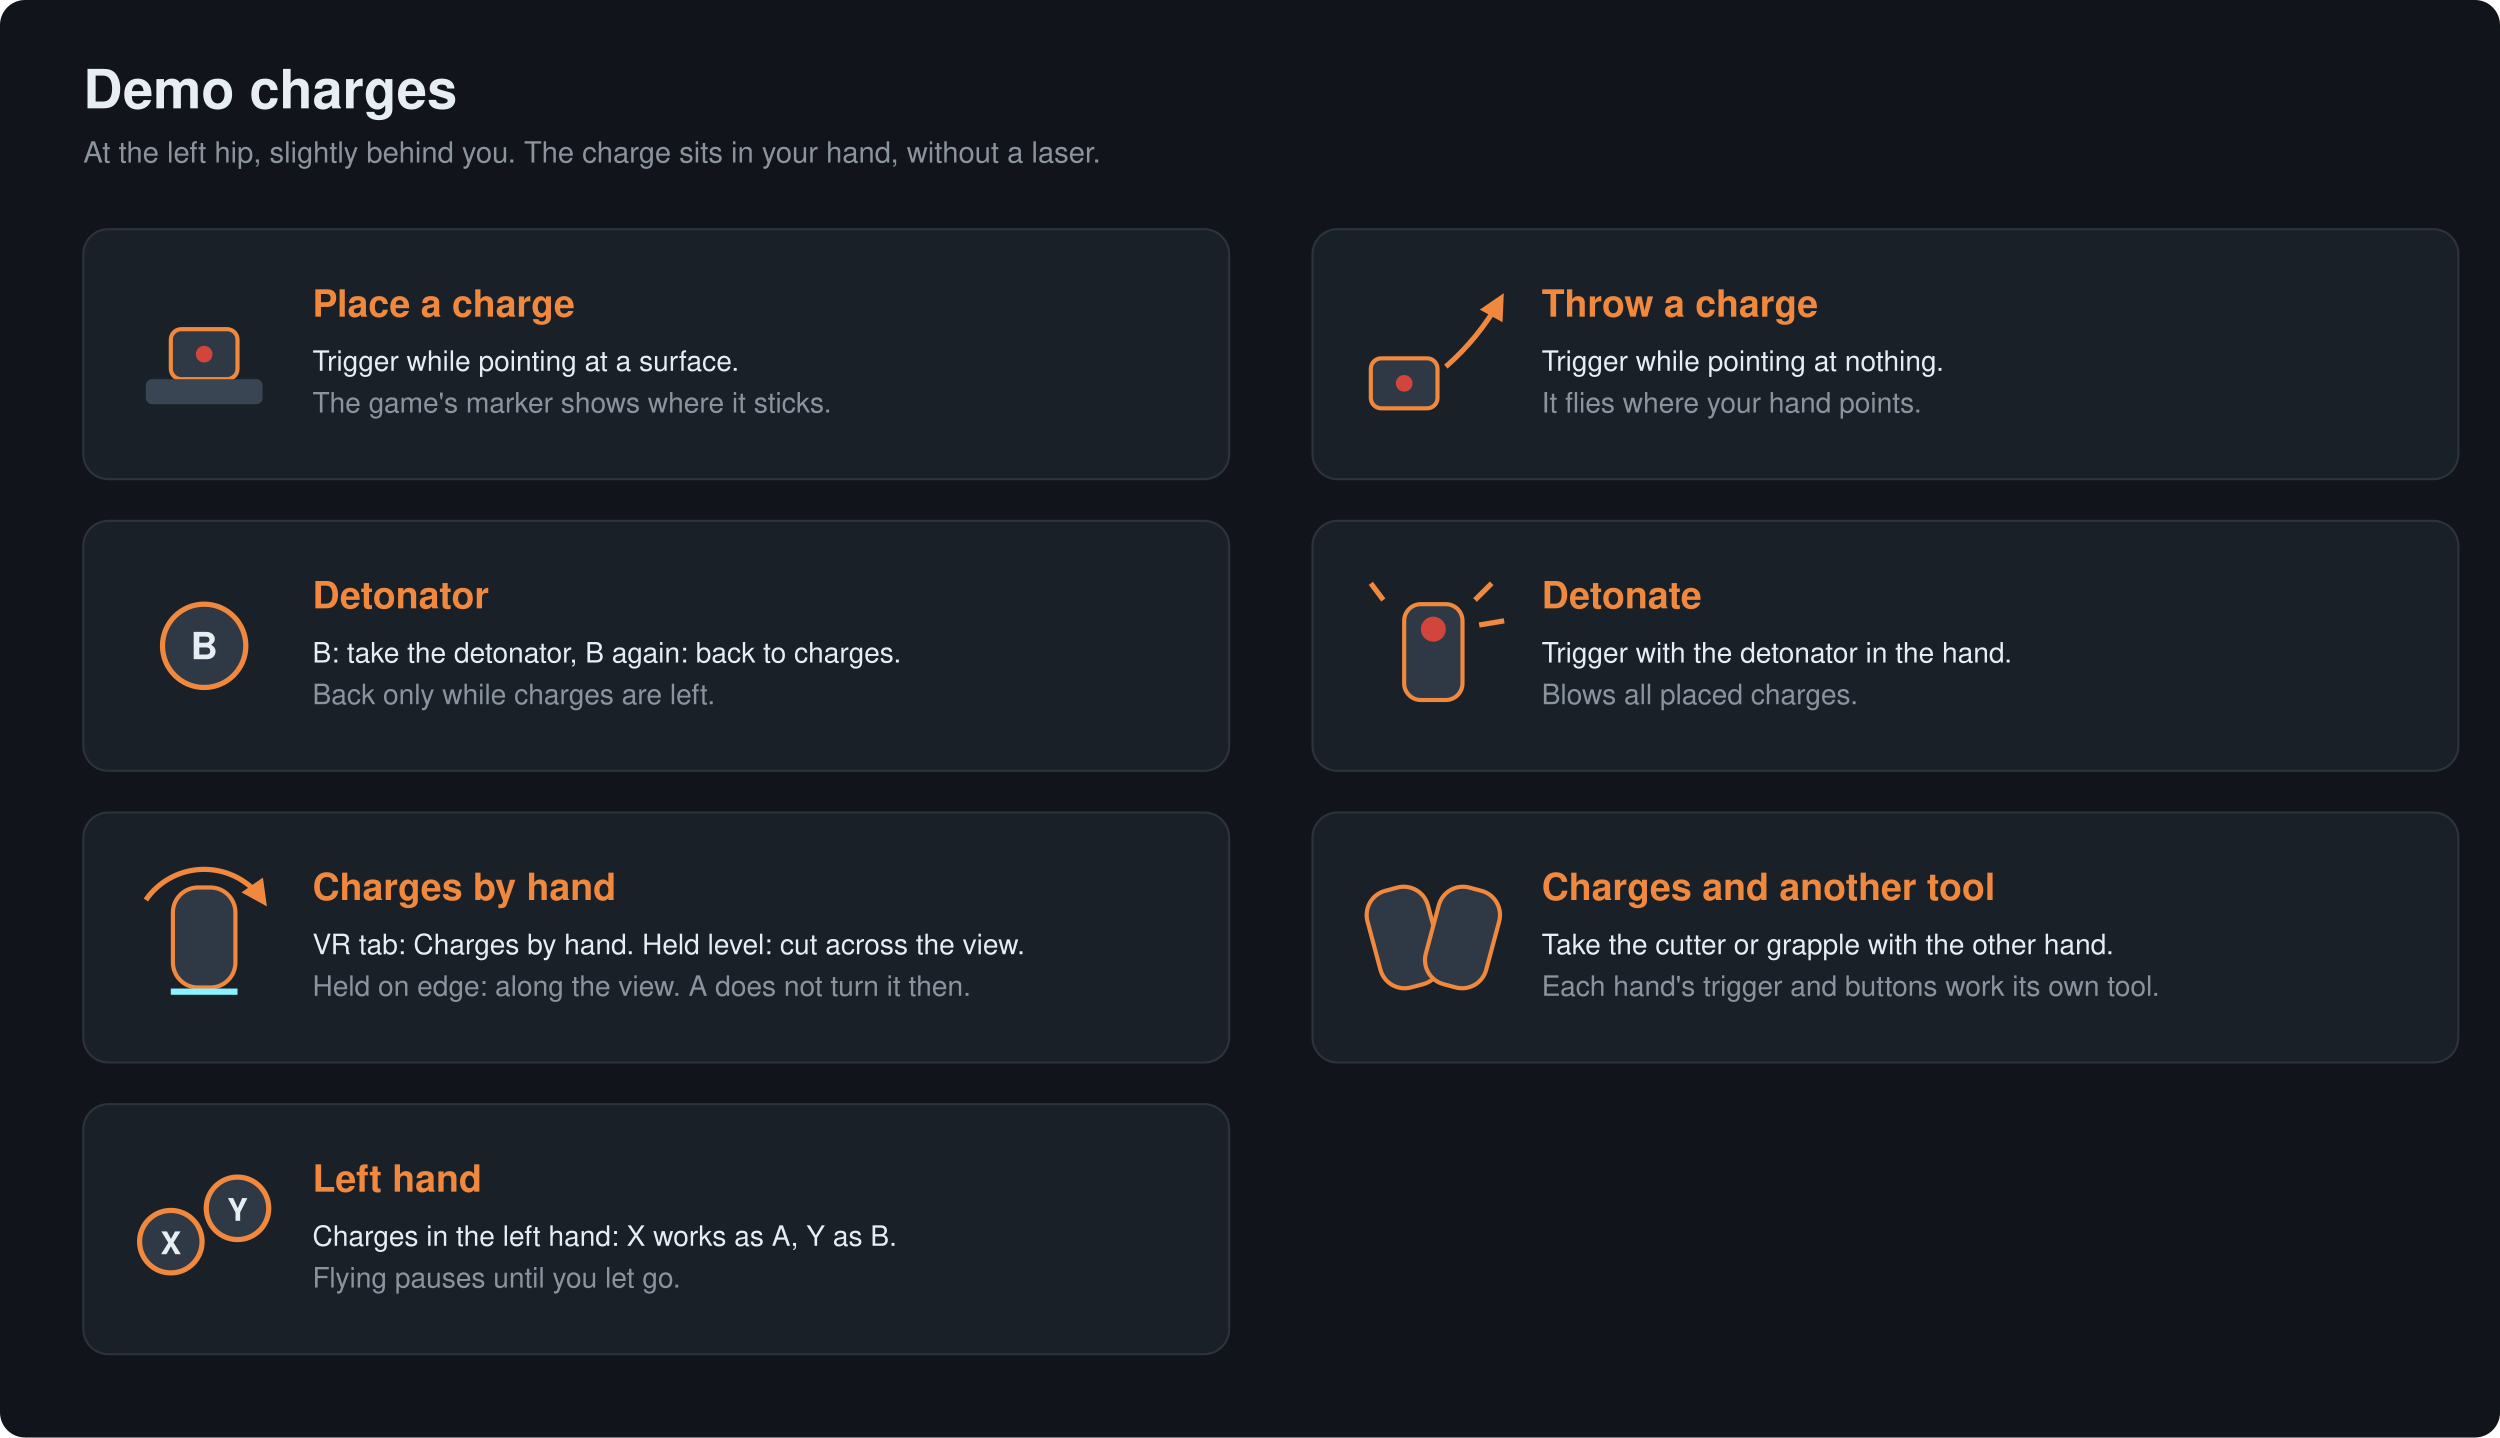
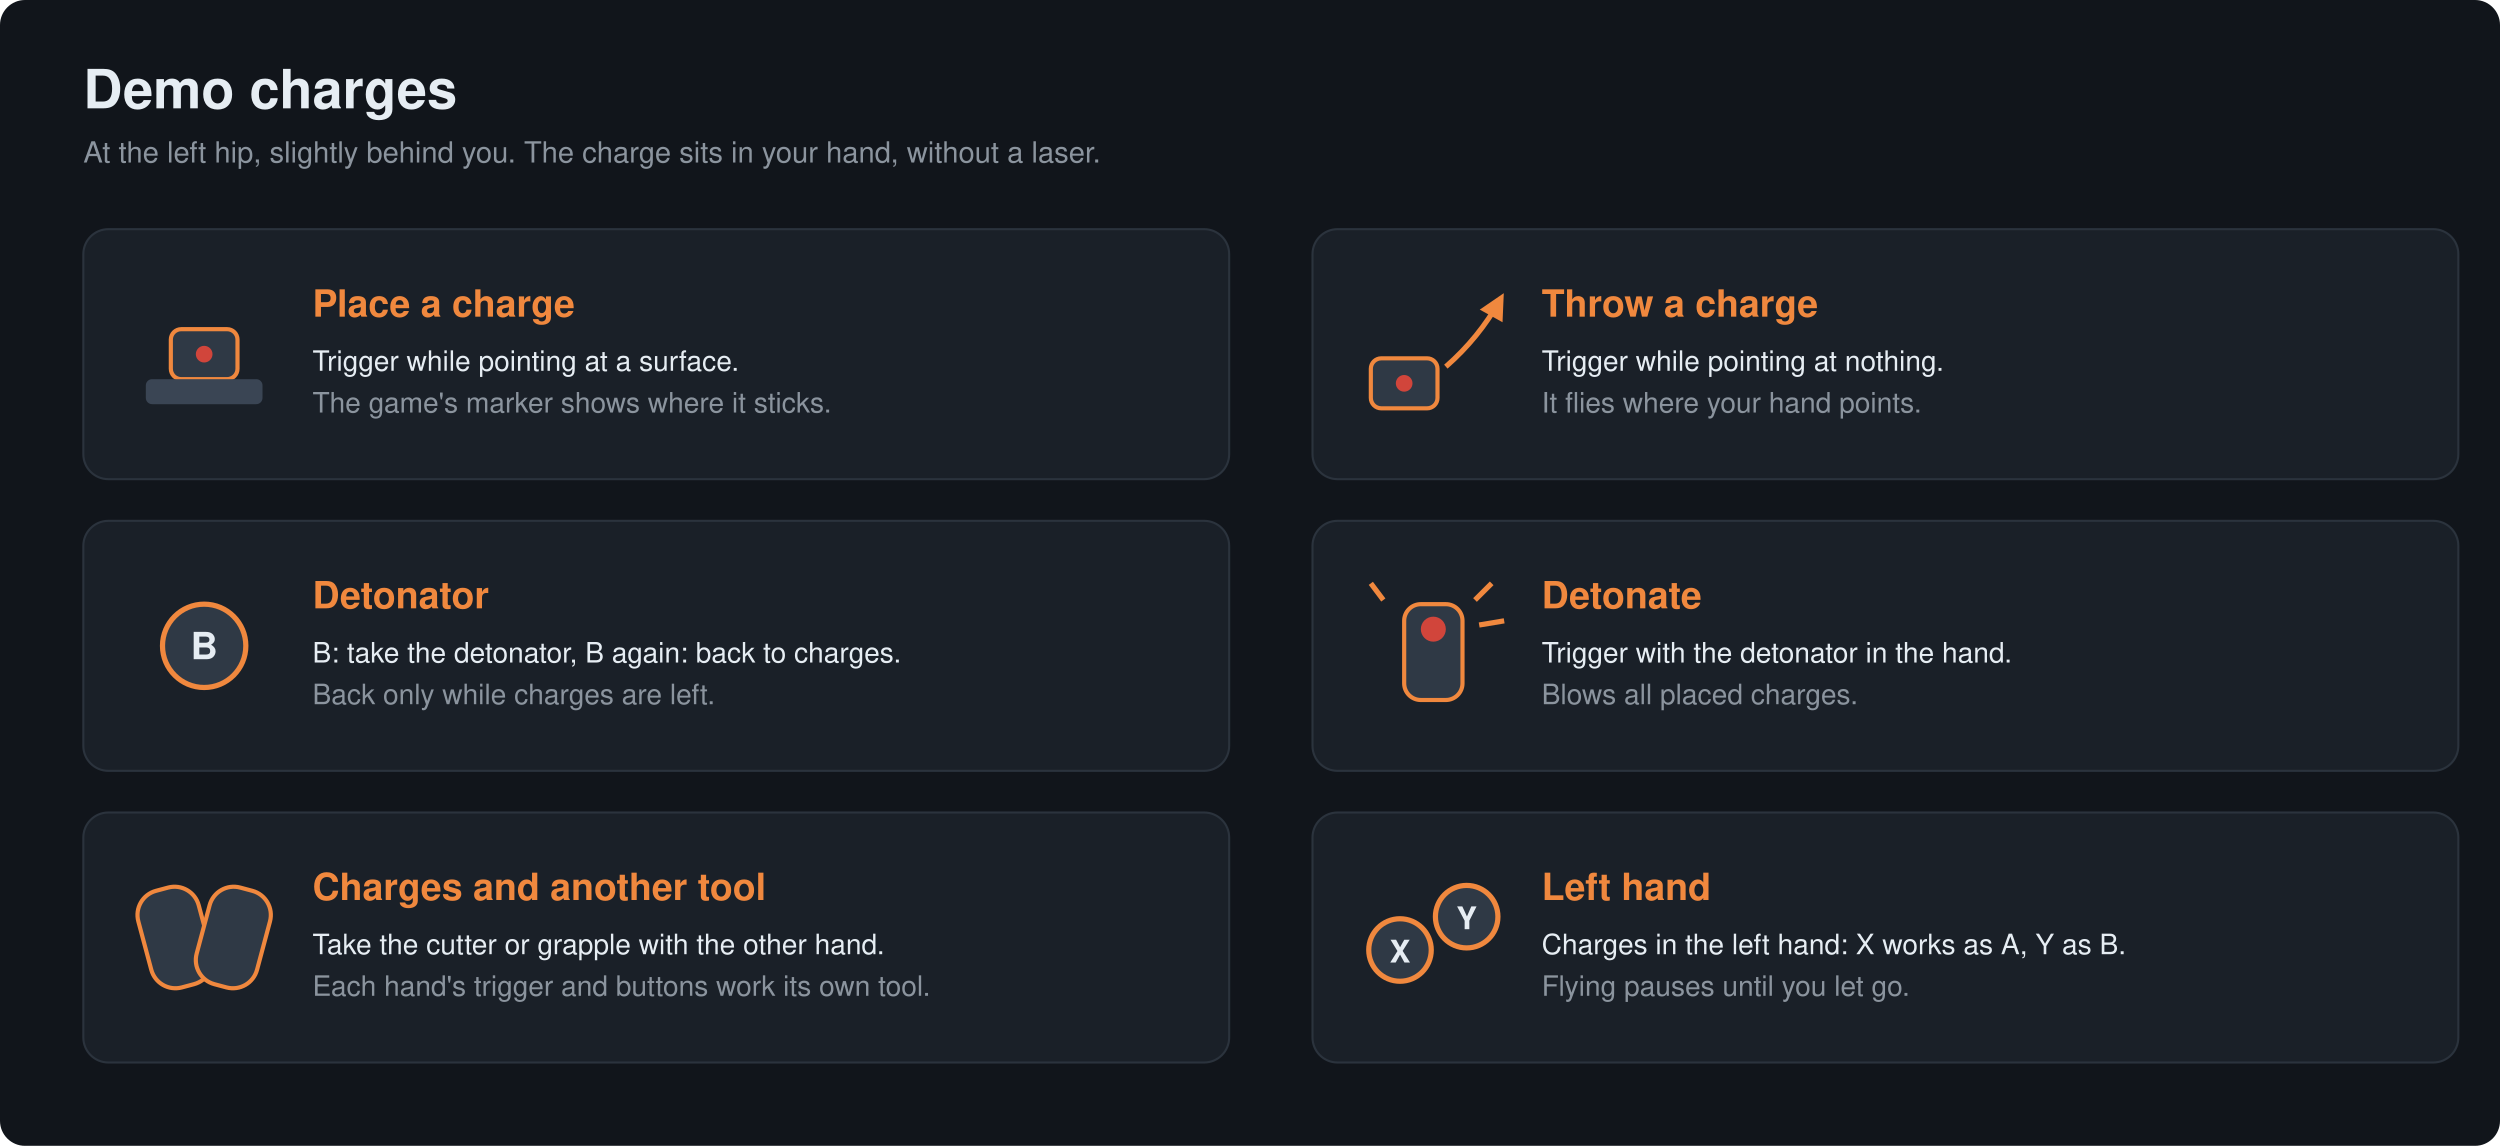
- <svg xmlns="http://www.w3.org/2000/svg" width="1200" height="690" viewBox="0 0 1200 690" role="img" aria-label="ShipbreakerVR demo charges">
-   <rect width="1200" height="690" rx="12" fill="#11151b" />
+ <svg xmlns="http://www.w3.org/2000/svg" width="1200" height="550" viewBox="0 0 1200 550" role="img" aria-label="ShipbreakerVR demo charges">
+   <rect width="1200" height="550" rx="12" fill="#11151b" />
  <defs>
    <marker id="ah" viewBox="0 0 10 10" refX="7" refY="5" markerWidth="5" markerHeight="5" orient="auto-start-reverse">
      <path d="M0 0 L10 5 L0 10 z" fill="#f0883e" />
    </marker>
  </defs>
  <text x="40" y="52" font-size="26" fill="#e6edf3" font-weight="bold" text-anchor="start" font-family="Segoe UI, Helvetica, Arial, sans-serif">Demo charges</text>
  <text x="40" y="78" font-size="14" fill="#8b949e" font-weight="normal" text-anchor="start" font-family="Segoe UI, Helvetica, Arial, sans-serif">At the left hip, slightly behind you. The charge sits in your hand, without a laser.</text>
  <rect x="40" y="110" width="550" height="120" rx="12" fill="#1a2028" stroke="#2b333d" />
  <g transform="translate(60,132)">
    <rect x="22" y="26" width="32" height="24" rx="5" fill="#2f3945" stroke="#f0883e" stroke-width="2" />
    <circle cx="38" cy="38" r="4" fill="#d1453b" />
    <rect x="10" y="50" width="56" height="12" rx="3" fill="#3a4554" />
  </g>
  <text x="150" y="152" font-size="18" fill="#f0883e" font-weight="bold" text-anchor="start" font-family="Segoe UI, Helvetica, Arial, sans-serif">Place a charge</text>
  <text x="150" y="178" font-size="13.5" fill="#e6edf3" font-weight="normal" text-anchor="start" font-family="Segoe UI, Helvetica, Arial, sans-serif">Trigger while pointing at a surface.</text>
  <text x="150" y="198" font-size="13.5" fill="#8b949e" font-weight="normal" text-anchor="start" font-family="Segoe UI, Helvetica, Arial, sans-serif">The game's marker shows where it sticks.</text>
  <rect x="630" y="110" width="550" height="120" rx="12" fill="#1a2028" stroke="#2b333d" />
  <g transform="translate(650,132)">
    <rect x="8" y="40" width="32" height="24" rx="5" fill="#2f3945" stroke="#f0883e" stroke-width="2" />
    <circle cx="24" cy="52" r="4" fill="#d1453b" />
    <path d="M44 44 Q60 30 70 12" stroke="#f0883e" stroke-width="2.5" fill="none" marker-end="url(#ah)" />
  </g>
  <text x="740" y="152" font-size="18" fill="#f0883e" font-weight="bold" text-anchor="start" font-family="Segoe UI, Helvetica, Arial, sans-serif">Throw a charge</text>
  <text x="740" y="178" font-size="13.5" fill="#e6edf3" font-weight="normal" text-anchor="start" font-family="Segoe UI, Helvetica, Arial, sans-serif">Trigger while pointing at nothing.</text>
  <text x="740" y="198" font-size="13.5" fill="#8b949e" font-weight="normal" text-anchor="start" font-family="Segoe UI, Helvetica, Arial, sans-serif">It flies where your hand points.</text>
  <rect x="40" y="250" width="550" height="120" rx="12" fill="#1a2028" stroke="#2b333d" />
  <g transform="translate(60,272)">
    <circle cx="38" cy="38" r="20" fill="#2f3945" stroke="#f0883e" stroke-width="2.5" />
    <text x="38" y="44.429" font-size="18" fill="#e6edf3" font-weight="bold" text-anchor="middle" font-family="Segoe UI, Helvetica, Arial, sans-serif">B</text>
  </g>
  <text x="150" y="292" font-size="18" fill="#f0883e" font-weight="bold" text-anchor="start" font-family="Segoe UI, Helvetica, Arial, sans-serif">Detonator</text>
  <text x="150" y="318" font-size="13.5" fill="#e6edf3" font-weight="normal" text-anchor="start" font-family="Segoe UI, Helvetica, Arial, sans-serif">B: take the detonator, B again: back to charges.</text>
  <text x="150" y="338" font-size="13.5" fill="#8b949e" font-weight="normal" text-anchor="start" font-family="Segoe UI, Helvetica, Arial, sans-serif">Back only while charges are left.</text>
  <rect x="630" y="250" width="550" height="120" rx="12" fill="#1a2028" stroke="#2b333d" />
  <g transform="translate(650,272)">
    <rect x="24" y="18" width="28" height="46" rx="8" fill="#2f3945" stroke="#f0883e" stroke-width="2" />
    <circle cx="38" cy="30" r="6" fill="#d1453b" />
    <path d="M58 16 L66 8 M60 28 L72 26 M14 16 L8 8" stroke="#f0883e" stroke-width="2.5" />
  </g>
  <text x="740" y="292" font-size="18" fill="#f0883e" font-weight="bold" text-anchor="start" font-family="Segoe UI, Helvetica, Arial, sans-serif">Detonate</text>
  <text x="740" y="318" font-size="13.5" fill="#e6edf3" font-weight="normal" text-anchor="start" font-family="Segoe UI, Helvetica, Arial, sans-serif">Trigger with the detonator in the hand.</text>
  <text x="740" y="338" font-size="13.5" fill="#8b949e" font-weight="normal" text-anchor="start" font-family="Segoe UI, Helvetica, Arial, sans-serif">Blows all placed charges.</text>
  <rect x="40" y="390" width="550" height="120" rx="12" fill="#1a2028" stroke="#2b333d" />
  <g transform="translate(60,412)">
-     <rect x="23" y="14" width="30" height="48" rx="12" fill="#2f3945" stroke="#f0883e" stroke-width="2" transform="rotate(0 38 38)" />
-     <path d="M10 20 A34 34 0 0 1 66 20" stroke="#f0883e" stroke-width="2.5" fill="none" marker-end="url(#ah)" />
-     <path d="M22 64 H54" stroke="#8cf2ff" stroke-width="3" />
-   </g>
-   <text x="150" y="432" font-size="18" fill="#f0883e" font-weight="bold" text-anchor="start" font-family="Segoe UI, Helvetica, Arial, sans-serif">Charges by hand</text>
-   <text x="150" y="458" font-size="13.5" fill="#e6edf3" font-weight="normal" text-anchor="start" font-family="Segoe UI, Helvetica, Arial, sans-serif">VR tab: Charges by hand. Held level: cut across the view.</text>
-   <text x="150" y="478" font-size="13.5" fill="#8b949e" font-weight="normal" text-anchor="start" font-family="Segoe UI, Helvetica, Arial, sans-serif">Held on edge: along the view. A does not turn it then.</text>
-   <rect x="630" y="390" width="550" height="120" rx="12" fill="#1a2028" stroke="#2b333d" />
-   <g transform="translate(650,412)">
    <rect x="9" y="14" width="30" height="48" rx="12" fill="#2f3945" stroke="#f0883e" stroke-width="2" transform="rotate(-15 24 38)" />
    <rect x="37" y="14" width="30" height="48" rx="12" fill="#2f3945" stroke="#f0883e" stroke-width="2" transform="rotate(15 52 38)" />
  </g>
-   <text x="740" y="432" font-size="18" fill="#f0883e" font-weight="bold" text-anchor="start" font-family="Segoe UI, Helvetica, Arial, sans-serif">Charges and another tool</text>
-   <text x="740" y="458" font-size="13.5" fill="#e6edf3" font-weight="normal" text-anchor="start" font-family="Segoe UI, Helvetica, Arial, sans-serif">Take the cutter or grapple with the other hand.</text>
-   <text x="740" y="478" font-size="13.5" fill="#8b949e" font-weight="normal" text-anchor="start" font-family="Segoe UI, Helvetica, Arial, sans-serif">Each hand's trigger and buttons work its own tool.</text>
-   <rect x="40" y="530" width="550" height="120" rx="12" fill="#1a2028" stroke="#2b333d" />
-   <g transform="translate(60,552)">
+   <text x="150" y="432" font-size="18" fill="#f0883e" font-weight="bold" text-anchor="start" font-family="Segoe UI, Helvetica, Arial, sans-serif">Charges and another tool</text>
+   <text x="150" y="458" font-size="13.5" fill="#e6edf3" font-weight="normal" text-anchor="start" font-family="Segoe UI, Helvetica, Arial, sans-serif">Take the cutter or grapple with the other hand.</text>
+   <text x="150" y="478" font-size="13.5" fill="#8b949e" font-weight="normal" text-anchor="start" font-family="Segoe UI, Helvetica, Arial, sans-serif">Each hand's trigger and buttons work its own tool.</text>
+   <rect x="630" y="390" width="550" height="120" rx="12" fill="#1a2028" stroke="#2b333d" />
+   <g transform="translate(650,412)">
    <circle cx="22" cy="44" r="15" fill="#2f3945" stroke="#f0883e" stroke-width="2.5" />
    <text x="22" y="50" font-size="15" fill="#e6edf3" font-weight="bold" text-anchor="middle" font-family="Segoe UI, Helvetica, Arial, sans-serif">X</text>
    <circle cx="54" cy="28" r="15" fill="#2f3945" stroke="#f0883e" stroke-width="2.5" />
    <text x="54" y="34" font-size="15" fill="#e6edf3" font-weight="bold" text-anchor="middle" font-family="Segoe UI, Helvetica, Arial, sans-serif">Y</text>
  </g>
-   <text x="150" y="572" font-size="18" fill="#f0883e" font-weight="bold" text-anchor="start" font-family="Segoe UI, Helvetica, Arial, sans-serif">Left hand</text>
-   <text x="150" y="598" font-size="13.5" fill="#e6edf3" font-weight="normal" text-anchor="start" font-family="Segoe UI, Helvetica, Arial, sans-serif">Charges in the left hand: X works as A, Y as B.</text>
-   <text x="150" y="618" font-size="13.5" fill="#8b949e" font-weight="normal" text-anchor="start" font-family="Segoe UI, Helvetica, Arial, sans-serif">Flying pauses until you let go.</text>
+   <text x="740" y="432" font-size="18" fill="#f0883e" font-weight="bold" text-anchor="start" font-family="Segoe UI, Helvetica, Arial, sans-serif">Left hand</text>
+   <text x="740" y="458" font-size="13.5" fill="#e6edf3" font-weight="normal" text-anchor="start" font-family="Segoe UI, Helvetica, Arial, sans-serif">Charges in the left hand: X works as A, Y as B.</text>
+   <text x="740" y="478" font-size="13.5" fill="#8b949e" font-weight="normal" text-anchor="start" font-family="Segoe UI, Helvetica, Arial, sans-serif">Flying pauses until you let go.</text>
</svg>
